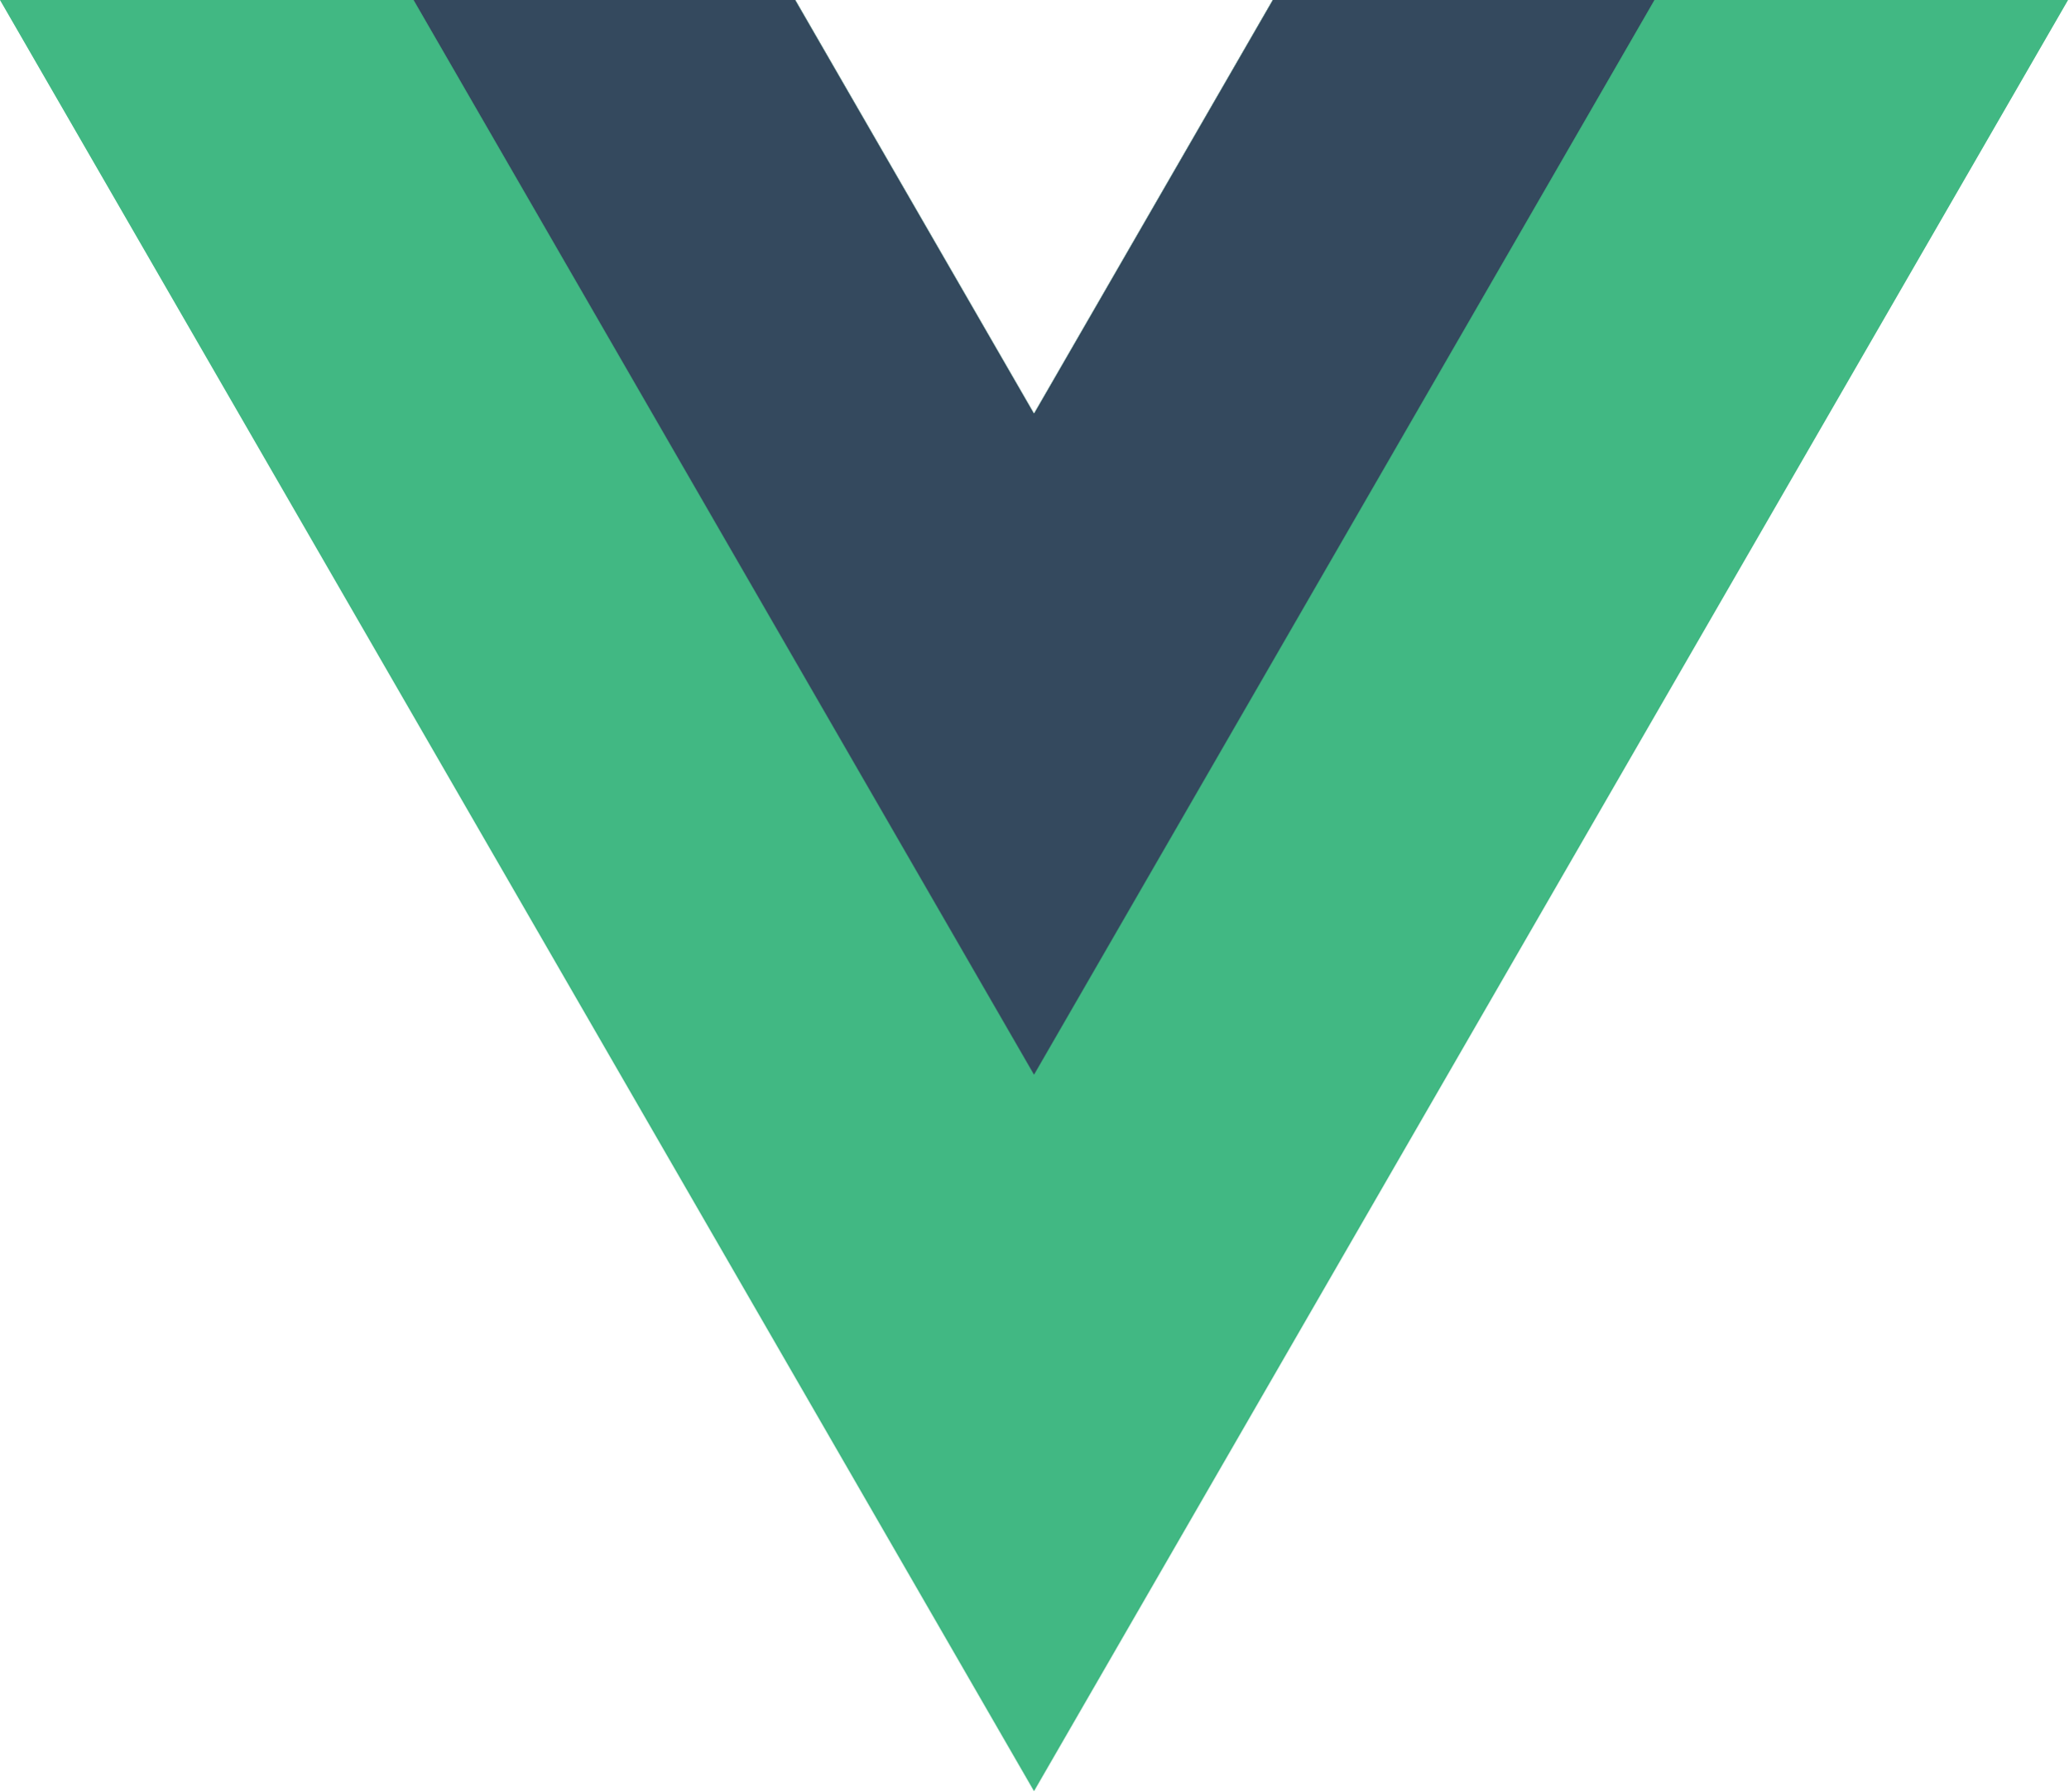
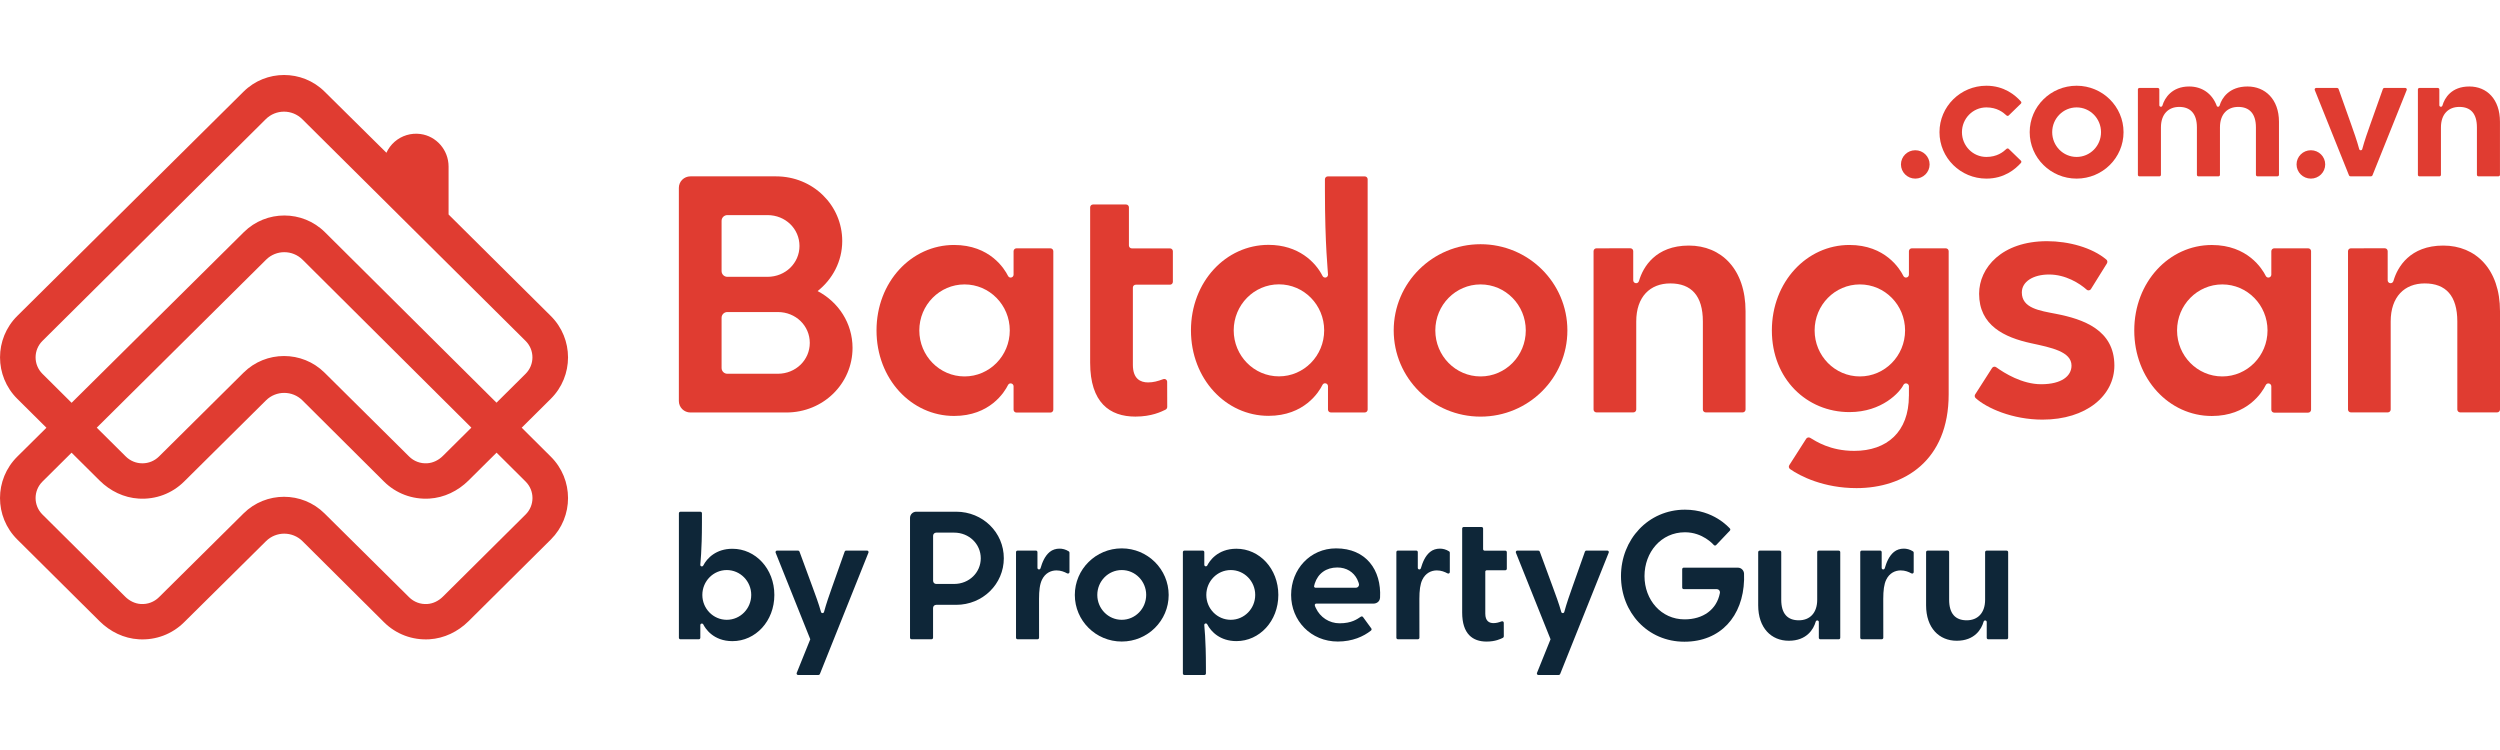
- <svg xmlns="http://www.w3.org/2000/svg" viewBox="0 0 261.76 226.69">
-   <path d="M161.096.001l-30.225 52.351L100.647.001H-.005l130.877 226.688L261.749.001z" fill="#41b883" />
-   <path d="M161.096.001l-30.225 52.351L100.647.001H52.346l78.526 136.01L209.398.001z" fill="#34495e" />
+ <svg xmlns="http://www.w3.org/2000/svg" width="300" height="90" viewBox="0 0 300 90" fill="none">
+   <path d="M66.093 54.794L62.604 51.325L66.093 47.861C68.854 45.12 68.854 40.656 66.093 37.914L53.829 25.739V19.983C53.829 18.012 52.373 16.331 50.443 16.079C49.327 15.933 48.203 16.271 47.358 17.007C46.932 17.379 46.596 17.832 46.372 18.332L38.945 10.99C36.261 8.334 31.915 8.338 29.231 10.994L2.074 37.91C-0.687 40.651 -0.687 45.116 2.074 47.857L5.572 51.33L2.074 54.794C-0.691 57.539 -0.691 61.995 2.074 64.741L11.961 74.555C13.219 75.804 14.873 76.612 16.648 76.715C18.703 76.839 20.654 76.099 22.097 74.666L31.923 64.938C33.134 63.74 35.094 63.74 36.3 64.942L46.079 74.666C47.522 76.099 49.473 76.835 51.528 76.715C53.303 76.608 54.957 75.8 56.215 74.555L66.102 64.741C68.854 61.995 68.854 57.535 66.093 54.794ZM5.094 44.859C3.996 43.769 3.996 41.998 5.094 40.908L31.893 14.3C33.104 13.098 35.059 13.098 36.27 14.3L63.069 40.908C64.167 41.998 64.167 43.769 63.069 44.859L59.58 48.323L38.988 27.86C36.304 25.196 31.953 25.192 29.265 27.852L8.592 48.336L5.094 44.859ZM56.564 51.317L53.144 54.712C52.64 55.213 51.976 55.551 51.265 55.593C50.447 55.645 49.667 55.35 49.094 54.781L38.945 44.718C36.261 42.058 31.91 42.058 29.227 44.718L19.077 54.781C18.547 55.307 17.841 55.598 17.087 55.598C16.333 55.598 15.627 55.307 15.097 54.781L11.612 51.321L31.932 31.162C33.142 29.96 35.102 29.964 36.309 31.166L56.564 51.317ZM63.073 61.743L53.144 71.6C52.64 72.101 51.976 72.439 51.265 72.481C50.447 72.533 49.667 72.237 49.094 71.669L38.941 61.61C36.257 58.95 31.91 58.95 29.227 61.61L19.073 71.669C18.5 72.237 17.72 72.533 16.902 72.481C16.191 72.439 15.528 72.101 15.024 71.6L5.094 61.743C3.996 60.653 3.996 58.882 5.094 57.791L8.588 54.323L11.961 57.672C13.219 58.92 14.873 59.729 16.648 59.831C18.703 59.955 20.654 59.216 22.097 57.783L31.919 48.045C33.129 46.848 35.09 46.848 36.296 48.05L46.075 57.783C47.518 59.216 49.469 59.951 51.524 59.831C53.299 59.724 54.953 58.916 56.211 57.672L59.588 54.319L63.078 57.791C64.172 58.882 64.172 60.653 63.073 61.743Z" fill="#E03C31" />
+   <path d="M104.045 66.071H101.538C101.456 66.071 101.387 66.122 101.361 66.19C101.361 66.19 100.358 69.026 99.845 70.471C99.578 71.224 99.13 72.49 98.884 73.43C98.863 73.507 98.798 73.572 98.699 73.572C98.617 73.572 98.54 73.52 98.518 73.43C98.264 72.49 97.79 71.224 97.51 70.463C96.873 68.731 95.938 66.19 95.938 66.19C95.912 66.118 95.843 66.071 95.761 66.071H93.25C93.146 66.071 93.064 66.152 93.064 66.255C93.064 66.28 93.069 66.306 93.077 66.327L97.234 76.711L95.606 80.748C95.597 80.769 95.593 80.79 95.593 80.816C95.593 80.919 95.675 81 95.778 81H98.212C98.29 81 98.359 80.953 98.385 80.884L104.213 66.319C104.222 66.297 104.226 66.276 104.226 66.25C104.23 66.152 104.149 66.071 104.045 66.071Z" fill="#0E2638" />
+   <path d="M84.393 67.862C84.38 67.888 84.324 67.969 84.221 67.969C84.117 67.969 84.035 67.888 84.035 67.785C84.035 67.597 84.233 66.199 84.233 62.679V61.593C84.233 61.491 84.152 61.409 84.048 61.409H81.653C81.55 61.409 81.468 61.491 81.468 61.593V76.531C81.468 76.634 81.55 76.715 81.653 76.715H83.854C83.958 76.715 84.04 76.634 84.04 76.531V75.008C84.04 74.906 84.121 74.825 84.225 74.825C84.285 74.825 84.354 74.85 84.397 74.936C84.621 75.385 85.569 76.937 87.895 76.937C90.661 76.937 92.922 74.542 92.922 71.395C92.922 68.247 90.661 65.853 87.895 65.853C85.952 65.848 84.845 66.969 84.393 67.862ZM90.148 71.391C90.148 73.037 88.834 74.376 87.214 74.376C85.595 74.376 84.281 73.041 84.281 71.391C84.281 69.744 85.595 68.406 87.214 68.406C88.834 68.41 90.148 69.744 90.148 71.391Z" fill="#0E2638" />
+   <path d="M202.048 70.694C201.945 70.694 201.863 70.612 201.863 70.51V68.303C201.863 68.201 201.945 68.119 202.048 68.119H208.54C208.984 68.119 209.272 68.483 209.285 68.833C209.285 68.833 209.298 69.201 209.29 69.578C209.165 73.948 206.468 77.006 202.126 77.006C197.719 77.006 194.518 73.503 194.518 69.129C194.518 64.754 197.788 61.161 202.195 61.161C205.654 61.161 207.476 63.321 207.579 63.411C207.653 63.479 207.657 63.599 207.588 63.672L205.938 65.408C205.869 65.481 205.749 65.485 205.675 65.416C205.585 65.322 204.331 63.873 202.195 63.873C199.321 63.873 197.34 66.28 197.34 69.133C197.34 71.985 199.339 74.324 202.147 74.324C204.387 74.324 205.99 73.144 206.378 71.207C206.39 71.143 206.395 71.104 206.395 71.07C206.395 70.865 206.227 70.698 206.02 70.698H202.048V70.694Z" fill="#0E2638" />
+   <path d="M214.657 76.89C212.56 76.89 210.983 75.364 210.983 72.635V66.259C210.983 66.156 211.065 66.075 211.168 66.075H213.563C213.667 66.075 213.749 66.156 213.749 66.259V71.968C213.749 73.636 214.494 74.436 215.859 74.436C217.165 74.436 218.065 73.572 218.065 71.968V66.259C218.065 66.156 218.147 66.075 218.25 66.075H220.645C220.749 66.075 220.831 66.156 220.831 66.259V76.531C220.831 76.634 220.749 76.715 220.645 76.715H218.444C218.341 76.715 218.259 76.634 218.259 76.531C218.259 76.531 218.259 75.436 218.259 74.637C218.259 74.534 218.177 74.453 218.074 74.453C217.97 74.453 217.91 74.517 217.88 74.615C217.626 75.496 216.816 76.89 214.657 76.89Z" fill="#0E2638" />
+   <path d="M134.609 65.805C131.499 65.805 128.979 68.307 128.979 71.395C128.979 74.483 131.499 76.984 134.609 76.984C137.72 76.984 140.24 74.483 140.24 71.395C140.235 68.307 137.715 65.805 134.609 65.805ZM134.609 74.376C132.99 74.376 131.676 73.041 131.676 71.391C131.676 69.744 132.99 68.406 134.609 68.406C136.229 68.406 137.543 69.74 137.543 71.391C137.539 73.041 136.225 74.376 134.609 74.376Z" fill="#0E2638" />
+   <path d="M126.773 68.449C126.097 68.449 125.42 68.778 125.041 69.561C124.774 70.104 124.684 70.865 124.684 71.878L124.688 76.527C124.688 76.629 124.606 76.711 124.503 76.711H122.108C122.004 76.711 121.922 76.629 121.922 76.527V66.255C121.922 66.152 122.004 66.071 122.108 66.071H124.309C124.412 66.071 124.494 66.152 124.494 66.255C124.494 66.255 124.494 67.35 124.494 68.149C124.494 68.252 124.576 68.333 124.679 68.333C124.783 68.333 124.843 68.26 124.873 68.162C125.063 67.516 125.36 66.734 125.967 66.233C126.299 65.96 126.721 65.836 127.139 65.836C127.492 65.836 127.871 65.921 128.255 66.165C128.307 66.199 128.337 66.255 128.337 66.319V68.645C128.337 68.748 128.255 68.829 128.151 68.829C128.113 68.829 128.078 68.816 128.048 68.799C127.721 68.624 127.307 68.449 126.773 68.449Z" fill="#0E2638" />
+   <path d="M172.415 68.449C171.738 68.449 171.062 68.778 170.683 69.561C170.416 70.104 170.325 70.865 170.325 71.878L170.33 76.527C170.33 76.629 170.248 76.711 170.144 76.711H167.749C167.646 76.711 167.564 76.629 167.564 76.527V66.255C167.564 66.152 167.646 66.071 167.749 66.071H169.951C170.054 66.071 170.136 66.152 170.136 66.255C170.136 66.255 170.136 67.35 170.136 68.149C170.136 68.252 170.218 68.333 170.321 68.333C170.424 68.333 170.485 68.26 170.515 68.162C170.704 67.516 171.002 66.734 171.609 66.233C171.941 65.96 172.363 65.836 172.781 65.836C173.134 65.836 173.513 65.921 173.896 66.165C173.948 66.199 173.978 66.255 173.978 66.319V68.645C173.978 68.748 173.896 68.829 173.793 68.829C173.754 68.829 173.72 68.816 173.69 68.799C173.362 68.624 172.949 68.449 172.415 68.449Z" fill="#0E2638" />
+   <path d="M228.081 68.449C227.404 68.449 226.728 68.778 226.349 69.561C226.082 70.104 225.991 70.865 225.991 71.878L225.996 76.527C225.996 76.629 225.914 76.711 225.81 76.711H223.415C223.312 76.711 223.23 76.629 223.23 76.527V66.255C223.23 66.152 223.312 66.071 223.415 66.071H225.617C225.72 66.071 225.802 66.152 225.802 66.255C225.802 66.255 225.802 67.35 225.802 68.149C225.802 68.252 225.884 68.333 225.987 68.333C226.09 68.333 226.151 68.26 226.181 68.162C226.37 67.516 226.668 66.734 227.275 66.233C227.607 65.96 228.029 65.836 228.447 65.836C228.8 65.836 229.179 65.921 229.563 66.165C229.614 66.199 229.644 66.255 229.644 66.319V68.645C229.644 68.748 229.563 68.829 229.459 68.829C229.42 68.829 229.386 68.816 229.356 68.799C229.033 68.624 228.619 68.449 228.081 68.449Z" fill="#0E2638" />
+   <path d="M234.805 76.89C232.708 76.89 231.131 75.364 231.131 72.635V66.259C231.131 66.156 231.213 66.075 231.316 66.075H233.711C233.815 66.075 233.897 66.156 233.897 66.259V71.968C233.897 73.636 234.642 74.436 236.007 74.436C237.313 74.436 238.213 73.572 238.213 71.968V66.259C238.213 66.156 238.295 66.075 238.398 66.075H240.793C240.897 66.075 240.979 66.156 240.979 66.259V76.531C240.979 76.634 240.897 76.715 240.793 76.715H238.592C238.489 76.715 238.407 76.634 238.407 76.531C238.407 76.531 238.407 75.436 238.407 74.637C238.407 74.534 238.325 74.453 238.222 74.453C238.118 74.453 238.058 74.517 238.028 74.615C237.778 75.496 236.964 76.89 234.805 76.89Z" fill="#0E2638" />
+   <path d="M192.877 66.071H190.37C190.288 66.071 190.219 66.122 190.193 66.19C190.193 66.19 189.19 69.026 188.677 70.471C188.41 71.224 187.962 72.49 187.716 73.43C187.695 73.507 187.63 73.572 187.531 73.572C187.449 73.572 187.372 73.52 187.35 73.43C187.096 72.49 186.622 71.224 186.342 70.463C185.705 68.731 184.77 66.19 184.77 66.19C184.744 66.118 184.675 66.071 184.593 66.071H182.082C181.978 66.071 181.896 66.152 181.896 66.255C181.896 66.28 181.901 66.306 181.909 66.327L186.066 76.711L184.438 80.748C184.429 80.769 184.425 80.79 184.425 80.816C184.425 80.919 184.507 81 184.61 81H187.044C187.122 81 187.191 80.953 187.217 80.884L193.045 66.319C193.054 66.297 193.058 66.276 193.058 66.25C193.062 66.152 192.981 66.071 192.877 66.071Z" fill="#0E2638" />
+   <path d="M114.737 61.405H109.951C109.538 61.405 109.202 61.739 109.202 62.149V76.527C109.202 76.629 109.284 76.711 109.387 76.711H111.782C111.885 76.711 111.967 76.629 111.967 76.527V72.952C111.967 72.746 112.135 72.58 112.342 72.58H114.733C117.938 72.58 120.458 70.078 120.458 66.99C120.462 63.907 117.942 61.405 114.737 61.405ZM114.496 70.074H112.346C112.14 70.074 111.972 69.907 111.972 69.701V64.287C111.972 64.082 112.14 63.915 112.346 63.915H114.496C116.305 63.915 117.692 65.293 117.692 66.995C117.692 68.692 116.305 70.074 114.496 70.074Z" fill="#0E2638" />
+   <path d="M178.23 68.615C178.23 68.513 178.312 68.431 178.416 68.431H180.634C180.738 68.431 180.819 68.35 180.819 68.248V66.263C180.819 66.161 180.738 66.079 180.634 66.079H178.157C178.054 66.079 177.972 65.998 177.972 65.896V63.424C177.972 63.321 177.89 63.24 177.787 63.24H175.646C175.542 63.24 175.46 63.321 175.46 63.424V73.495C175.46 76.091 176.731 76.989 178.394 76.989C179.45 76.989 180.078 76.668 180.337 76.544C180.419 76.505 180.458 76.441 180.458 76.352L180.453 74.739C180.453 74.611 180.337 74.508 180.182 74.568C179.846 74.692 179.557 74.774 179.217 74.774C178.721 74.774 178.235 74.543 178.235 73.636V68.615H178.23Z" fill="#0E2638" />
+   <path d="M148.373 76.933C151.138 76.933 153.4 74.538 153.4 71.391C153.4 68.243 151.138 65.848 148.373 65.848C146.046 65.848 145.099 67.401 144.875 67.85C144.832 67.935 144.758 67.961 144.702 67.961C144.599 67.961 144.517 67.88 144.517 67.777V66.255C144.517 66.152 144.435 66.071 144.332 66.071H142.131C142.027 66.071 141.945 66.152 141.945 66.255V80.816C141.945 80.919 142.027 81 142.131 81H144.526C144.629 81 144.711 80.919 144.711 80.816V80.102C144.711 76.582 144.513 75.184 144.513 74.996C144.513 74.893 144.595 74.812 144.698 74.812C144.801 74.812 144.853 74.889 144.87 74.919C145.323 75.817 146.43 76.933 148.373 76.933ZM147.692 74.376C146.072 74.376 144.758 73.041 144.758 71.391C144.758 69.744 146.072 68.406 147.692 68.406C149.312 68.406 150.626 69.74 150.626 71.391C150.626 73.041 149.312 74.376 147.692 74.376Z" fill="#0E2638" />
+   <path d="M160.331 65.805C157.221 65.805 154.934 68.307 154.934 71.395C154.934 74.483 157.307 76.984 160.538 76.984C162.287 76.984 163.627 76.377 164.519 75.667C164.596 75.603 164.613 75.492 164.557 75.41L163.562 74.046C163.502 73.965 163.386 73.944 163.299 74.004C162.86 74.29 162.214 74.795 160.749 74.795C159.513 74.795 158.414 74.081 157.893 72.947C157.841 72.84 157.772 72.682 157.772 72.614C157.772 72.511 157.854 72.43 157.958 72.43C157.958 72.43 164.398 72.43 164.846 72.43C165.147 72.43 165.583 72.225 165.608 71.703C165.781 68.41 163.933 65.805 160.331 65.805ZM162.705 70.531H157.872C157.768 70.531 157.686 70.45 157.686 70.347C157.686 70.3 157.729 70.142 157.772 70.018C158.164 68.808 159.151 68.098 160.473 68.098C161.589 68.098 162.421 68.649 162.856 69.496C162.981 69.74 163.084 70.052 163.084 70.159C163.08 70.364 162.912 70.531 162.705 70.531Z" fill="#0E2638" />
+   <path d="M232.737 15.861C232.737 18.935 235.257 21.433 238.368 21.433C240.504 21.433 241.831 20.312 242.516 19.543C242.581 19.47 242.581 19.355 242.512 19.286L241.047 17.866C240.978 17.798 240.858 17.794 240.78 17.866C240.371 18.255 239.63 18.833 238.363 18.833C236.744 18.833 235.434 17.503 235.434 15.861C235.434 14.218 236.748 12.888 238.363 12.888C239.63 12.888 240.371 13.47 240.78 13.855C240.858 13.928 240.978 13.923 241.047 13.855L242.507 12.435C242.581 12.367 242.581 12.251 242.512 12.178C241.827 11.413 240.496 10.288 238.363 10.288C235.257 10.288 232.737 12.786 232.737 15.861Z" fill="#E03C31" />
+   <path d="M266.166 12.811C266.257 12.811 266.33 12.747 266.36 12.649C266.619 11.768 267.497 10.378 269.707 10.378C271.805 10.378 273.477 11.9 273.477 14.62V20.975C273.477 21.078 273.395 21.159 273.291 21.159H270.896C270.793 21.159 270.711 21.078 270.711 20.975V15.287C270.711 13.628 269.918 12.829 268.587 12.829C267.299 12.829 266.395 13.688 266.395 15.287V20.98C266.395 21.082 266.313 21.163 266.209 21.163H263.814C263.711 21.163 263.629 21.082 263.629 20.98V15.287C263.629 13.628 262.836 12.829 261.505 12.829C260.217 12.829 259.313 13.688 259.313 15.287V20.98C259.313 21.082 259.231 21.163 259.127 21.163H256.732C256.629 21.163 256.547 21.082 256.547 20.98V10.737C256.547 10.635 256.629 10.553 256.732 10.553H258.933C259.037 10.553 259.119 10.635 259.119 10.737C259.119 10.737 259.119 11.828 259.119 12.627C259.119 12.73 259.201 12.811 259.304 12.811C259.407 12.811 259.468 12.747 259.498 12.649C259.756 11.768 260.626 10.378 262.694 10.378C264.215 10.378 265.447 11.195 266.007 12.696C266.02 12.777 266.106 12.811 266.166 12.811Z" fill="#E03C31" />
+   <path d="M249.193 10.288C246.083 10.288 243.563 12.781 243.563 15.861C243.563 18.935 246.083 21.433 249.193 21.433C252.304 21.433 254.824 18.94 254.824 15.861C254.824 12.786 252.304 10.288 249.193 10.288ZM249.193 18.833C247.574 18.833 246.264 17.503 246.264 15.861C246.264 14.218 247.578 12.888 249.193 12.888C250.809 12.888 252.123 14.218 252.123 15.861C252.127 17.503 250.813 18.833 249.193 18.833Z" fill="#E03C31" />
+   <path d="M229.834 21.433C230.783 21.433 231.553 20.671 231.553 19.731C231.553 18.791 230.783 18.029 229.834 18.029C228.885 18.029 228.115 18.791 228.115 19.731C228.115 20.671 228.885 21.433 229.834 21.433Z" fill="#E03C31" />
+   <path d="M277.306 21.433C278.256 21.433 279.025 20.671 279.025 19.731C279.025 18.791 278.256 18.029 277.306 18.029C276.357 18.029 275.587 18.791 275.587 19.731C275.587 20.671 276.357 21.433 277.306 21.433Z" fill="#E03C31" />
+   <path d="M283.29 18.033C283.195 18.033 283.126 17.969 283.105 17.892C282.859 16.955 282.411 15.694 282.144 14.941C281.632 13.504 280.628 10.673 280.628 10.673C280.602 10.601 280.533 10.553 280.451 10.553H277.944C277.841 10.553 277.759 10.635 277.759 10.737C277.759 10.763 277.763 10.784 277.772 10.806L281.881 21.048C281.912 21.116 281.976 21.159 282.054 21.159H284.522C284.6 21.159 284.664 21.112 284.694 21.048L288.804 10.806C288.813 10.784 288.817 10.763 288.817 10.737C288.817 10.635 288.735 10.553 288.632 10.553H286.125C286.043 10.553 285.974 10.605 285.948 10.673C285.948 10.673 284.944 13.5 284.432 14.941C284.165 15.69 283.717 16.951 283.471 17.892C283.454 17.965 283.385 18.033 283.29 18.033Z" fill="#E03C31" />
+   <path d="M296.321 10.378C298.419 10.378 299.996 11.9 299.996 14.62V20.975C299.996 21.078 299.914 21.159 299.81 21.159H297.415C297.312 21.159 297.23 21.078 297.23 20.975V15.287C297.23 13.628 296.485 12.829 295.119 12.829C293.814 12.829 292.914 13.688 292.914 15.287V20.98C292.914 21.082 292.832 21.163 292.728 21.163H290.333C290.23 21.163 290.148 21.082 290.148 20.98V10.737C290.148 10.635 290.23 10.553 290.333 10.553H292.535C292.638 10.553 292.72 10.635 292.72 10.737C292.72 10.737 292.72 11.828 292.72 12.627C292.72 12.73 292.802 12.811 292.905 12.811C293.008 12.811 293.069 12.747 293.099 12.649C293.353 11.768 294.163 10.378 296.321 10.378Z" fill="#E03C31" />
+   <path d="M98.113 34.929C99.909 33.505 101.068 31.358 101.068 28.921C101.068 24.636 97.57 21.163 93.12 21.163H82.85C82.084 21.163 81.463 21.779 81.463 22.54V48.122C81.463 48.883 82.084 49.499 82.85 49.499H94.357C98.802 49.499 102.305 46.027 102.305 41.742C102.3 38.778 100.612 36.238 98.113 34.929ZM86.59 26.5C86.59 26.12 86.9 25.812 87.283 25.812H92.095C94.271 25.812 95.938 27.471 95.938 29.515C95.938 31.559 94.266 33.219 92.095 33.219H87.283C86.9 33.219 86.59 32.911 86.59 32.53V26.5ZM93.332 44.851H87.283C86.9 44.851 86.59 44.543 86.59 44.162V38.132C86.59 37.752 86.9 37.444 87.283 37.444H93.332C95.507 37.444 97.174 39.103 97.174 41.147C97.174 43.191 95.503 44.851 93.332 44.851Z" fill="#E03C31" />
+   <path d="M135.945 34.506C135.945 34.318 136.1 34.164 136.289 34.164H140.399C140.589 34.164 140.744 34.01 140.744 33.822V30.148C140.744 29.96 140.589 29.806 140.399 29.806H135.815C135.626 29.806 135.471 29.652 135.471 29.464V24.88C135.471 24.692 135.316 24.538 135.126 24.538H131.163C130.973 24.538 130.818 24.692 130.818 24.88V43.521C130.818 48.328 133.175 49.991 136.246 49.991C138.198 49.991 139.361 49.401 139.843 49.17C139.994 49.097 140.067 48.978 140.067 48.811L140.059 45.826C140.059 45.591 139.839 45.403 139.555 45.51C138.93 45.74 138.404 45.89 137.767 45.89C136.849 45.89 135.945 45.462 135.945 43.782V34.506Z" fill="#E03C31" />
+   <path d="M126.049 29.798H121.978C121.789 29.798 121.629 29.952 121.629 30.144V32.962C121.629 33.15 121.474 33.309 121.281 33.309C121.173 33.309 121.039 33.262 120.957 33.099C120.544 32.269 118.791 29.396 114.487 29.396C109.374 29.396 105.182 33.826 105.182 39.655C105.182 45.484 109.374 49.914 114.487 49.914C118.791 49.914 120.548 47.04 120.957 46.211C121.039 46.048 121.173 46.005 121.281 46.005C121.47 46.005 121.629 46.16 121.629 46.348V49.166C121.629 49.354 121.785 49.508 121.978 49.508H126.049C126.239 49.508 126.398 49.354 126.398 49.161V30.14C126.394 29.952 126.239 29.798 126.049 29.798ZM115.745 45.172C112.747 45.172 110.317 42.7 110.317 39.651C110.317 36.602 112.747 34.13 115.745 34.13C118.743 34.13 121.173 36.602 121.173 39.651C121.173 42.7 118.743 45.172 115.745 45.172Z" fill="#E03C31" />
+   <path d="M158.703 33.112C157.867 31.453 155.812 29.383 152.219 29.383C147.106 29.383 142.915 33.813 142.915 39.642C142.915 45.467 147.106 49.901 152.219 49.901C156.523 49.901 158.281 47.028 158.69 46.198C158.772 46.035 158.905 45.993 159.013 45.993C159.202 45.993 159.358 46.147 159.358 46.335V49.153C159.358 49.341 159.513 49.495 159.702 49.495H163.773C163.963 49.495 164.118 49.341 164.118 49.153V21.51C164.118 21.322 163.963 21.168 163.773 21.168H159.336C159.146 21.168 158.991 21.322 158.991 21.51V22.831C158.991 29.558 159.366 32.624 159.362 32.971C159.358 33.155 159.215 33.313 159.009 33.313C158.961 33.309 158.785 33.279 158.703 33.112ZM153.473 34.121C156.471 34.121 158.901 36.593 158.901 39.642C158.901 42.691 156.471 45.163 153.473 45.163C150.475 45.163 148.045 42.691 148.045 39.642C148.049 36.593 150.479 34.121 153.473 34.121Z" fill="#E03C31" />
+   <path d="M202.664 29.468C206.55 29.468 209.466 32.295 209.466 37.346V49.145C209.466 49.333 209.311 49.487 209.122 49.487H204.689C204.5 49.487 204.344 49.333 204.344 49.145V38.577C204.344 35.494 202.966 34.01 200.433 34.01C198.016 34.01 196.349 35.605 196.349 38.577V49.145C196.349 49.333 196.194 49.487 196.004 49.487H191.572C191.382 49.487 191.227 49.333 191.227 49.145V30.14C191.227 29.952 191.382 29.798 191.572 29.798L195.643 29.793C195.832 29.793 195.987 29.947 195.987 30.136C195.987 30.136 195.987 32.158 195.987 33.642C195.987 33.83 196.142 33.984 196.332 33.984C196.521 33.984 196.638 33.865 196.689 33.685C197.168 32.047 198.671 29.468 202.664 29.468Z" fill="#E03C31" />
+   <path d="M229.067 47.507C229.067 51.834 226.426 54.105 222.506 54.105C219.607 54.105 217.897 52.942 217.22 52.54C217.048 52.437 216.837 52.502 216.742 52.651L214.713 55.824C214.614 55.983 214.662 56.184 214.812 56.291C216.032 57.15 218.853 58.574 222.786 58.574C228.494 58.574 233.84 55.29 233.84 47.318V30.14C233.84 29.952 233.685 29.798 233.491 29.798H229.42C229.231 29.798 229.071 29.952 229.071 30.144V32.962C229.071 33.15 228.916 33.309 228.722 33.309C228.615 33.309 228.481 33.262 228.399 33.099C227.986 32.269 226.232 29.396 221.929 29.396C216.816 29.396 212.624 33.826 212.624 39.655C212.624 45.484 216.816 49.452 221.929 49.452C225.875 49.452 227.99 47.036 228.399 46.211C228.481 46.048 228.615 46.005 228.722 46.005C228.912 46.005 229.071 46.16 229.071 46.348V47.507H229.067ZM223.183 45.172C220.184 45.172 217.755 42.7 217.755 39.651C217.755 36.602 220.184 34.13 223.183 34.13C226.181 34.13 228.61 36.602 228.61 39.651C228.61 42.7 226.176 45.172 223.183 45.172Z" fill="#E03C31" />
+   <path d="M293.194 29.468C297.079 29.468 300 32.295 300 37.346V49.145C300 49.333 299.845 49.487 299.655 49.487H295.223C295.033 49.487 294.878 49.333 294.878 49.145V38.577C294.878 35.494 293.5 34.01 290.967 34.01C288.55 34.01 286.883 35.605 286.883 38.577V49.145C286.883 49.333 286.728 49.487 286.538 49.487H282.105C281.916 49.487 281.761 49.333 281.761 49.145V30.14C281.761 29.952 281.916 29.798 282.105 29.798L286.176 29.793C286.366 29.793 286.521 29.947 286.521 30.136C286.521 30.136 286.521 32.158 286.521 33.642C286.521 33.83 286.676 33.984 286.866 33.984C287.055 33.984 287.171 33.865 287.223 33.685C287.697 32.047 289.2 29.468 293.194 29.468Z" fill="#E03C31" />
+   <path d="M276.979 29.798H272.908C272.719 29.798 272.559 29.952 272.559 30.144V32.962C272.559 33.15 272.404 33.309 272.21 33.309C272.103 33.309 271.969 33.262 271.887 33.103C271.474 32.274 269.72 29.4 265.417 29.4C260.303 29.4 256.112 33.83 256.112 39.659C256.112 45.484 260.303 49.919 265.417 49.919C269.72 49.919 271.478 47.045 271.887 46.215C271.969 46.053 272.103 46.01 272.21 46.01C272.4 46.01 272.559 46.164 272.559 46.356V49.174C272.559 49.362 272.714 49.517 272.908 49.517H276.979C277.169 49.517 277.328 49.362 277.328 49.17V30.14C277.328 29.952 277.173 29.798 276.979 29.798ZM266.675 45.172C263.676 45.172 261.247 42.7 261.247 39.651C261.247 36.602 263.676 34.13 266.675 34.13C269.673 34.13 272.103 36.602 272.103 39.651C272.103 42.7 269.673 45.172 266.675 45.172Z" fill="#E03C31" />
+   <path d="M246.704 37.658C244.765 37.281 242.62 36.991 242.62 35.092C242.62 33.788 243.994 32.941 245.885 32.941C247.858 32.941 249.534 33.98 250.426 34.78C250.559 34.899 250.818 34.848 250.908 34.698L252.834 31.602C252.907 31.461 252.911 31.277 252.765 31.153C251.054 29.708 248.241 28.942 245.652 28.942C240.225 28.942 237.493 32.124 237.493 35.25C237.493 39.043 240.5 40.489 243.766 41.194C246.139 41.708 248.582 42.191 248.582 43.871C248.582 45.112 247.41 46.108 244.937 46.108C242.654 46.108 240.505 44.761 239.557 44.077C239.385 43.953 239.186 43.983 239.061 44.141L237.011 47.344C236.938 47.472 236.946 47.652 237.084 47.776C238.398 48.969 241.491 50.355 245.101 50.355C250.365 50.355 253.725 47.464 253.725 43.854C253.717 39.574 249.986 38.295 246.704 37.658Z" fill="#E03C31" />
+   <path d="M177.666 29.306C171.911 29.306 167.245 33.937 167.245 39.651C167.245 45.364 171.911 49.995 177.666 49.995C183.421 49.995 188.086 45.364 188.086 39.651C188.086 33.937 183.421 29.306 177.666 29.306ZM177.666 45.172C174.668 45.172 172.238 42.7 172.238 39.651C172.238 36.602 174.668 34.13 177.666 34.13C180.664 34.13 183.094 36.602 183.094 39.651C183.094 42.7 180.664 45.172 177.666 45.172Z" fill="#E03C31" />
</svg>
